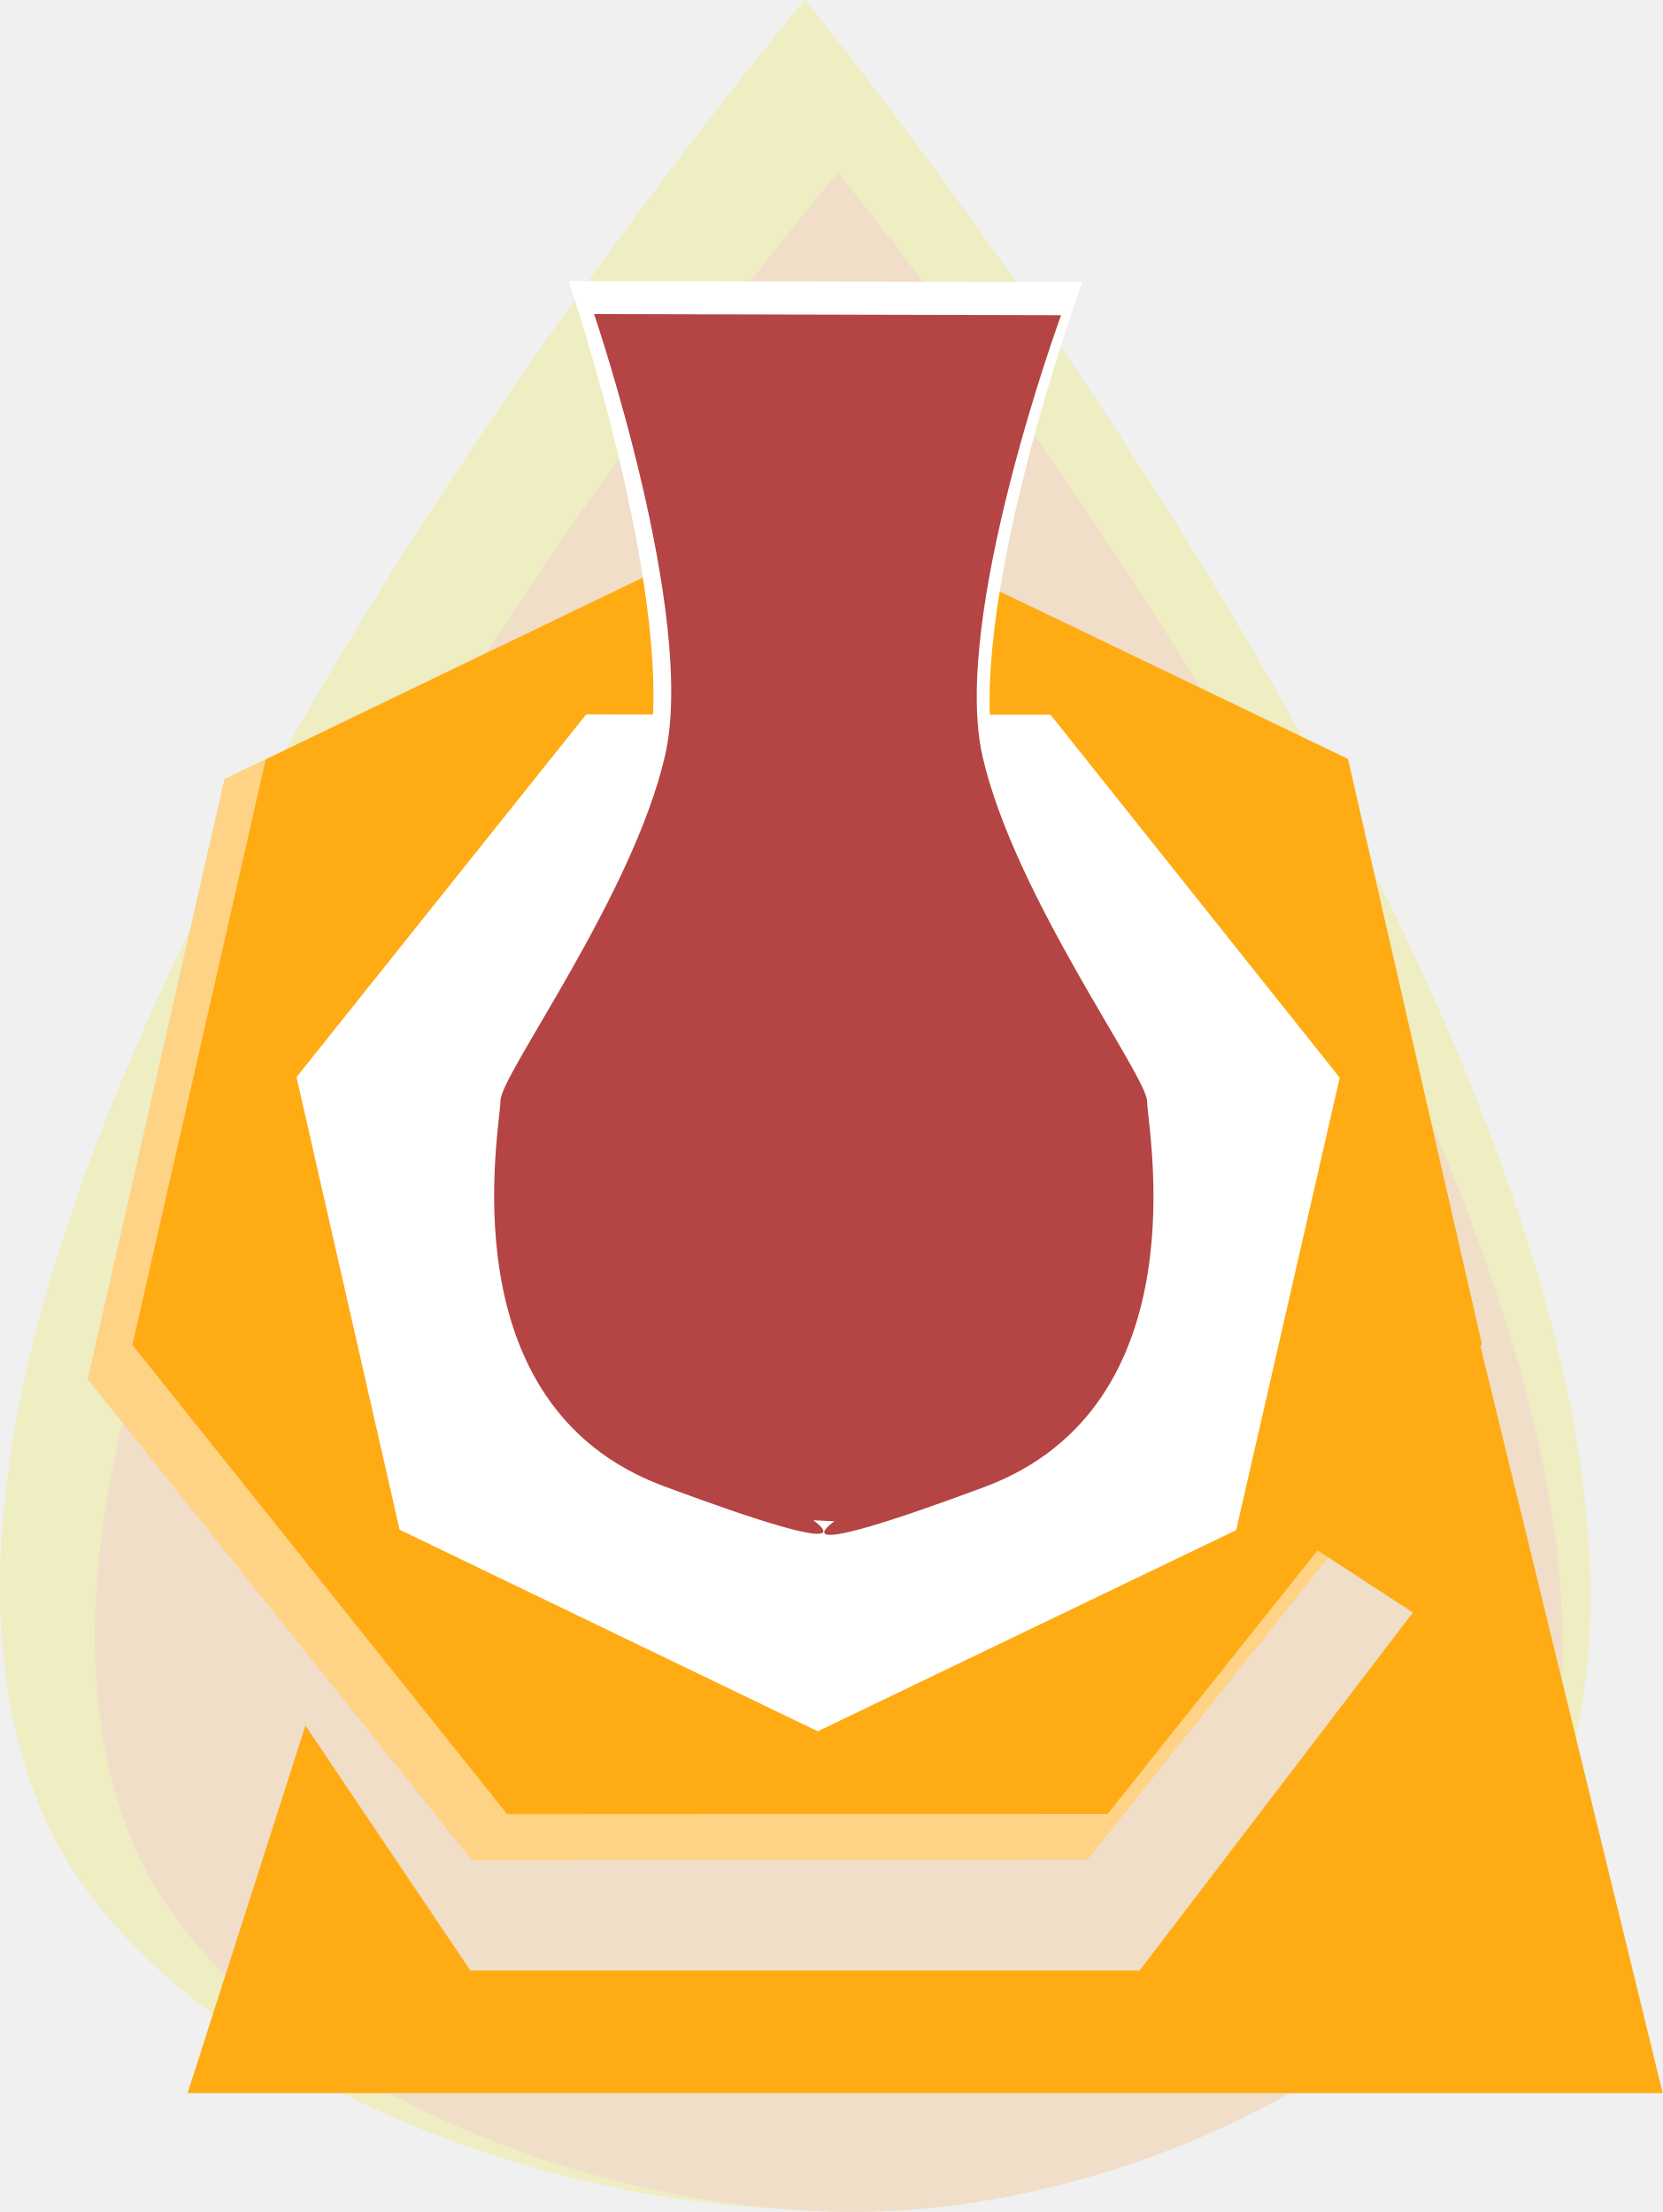
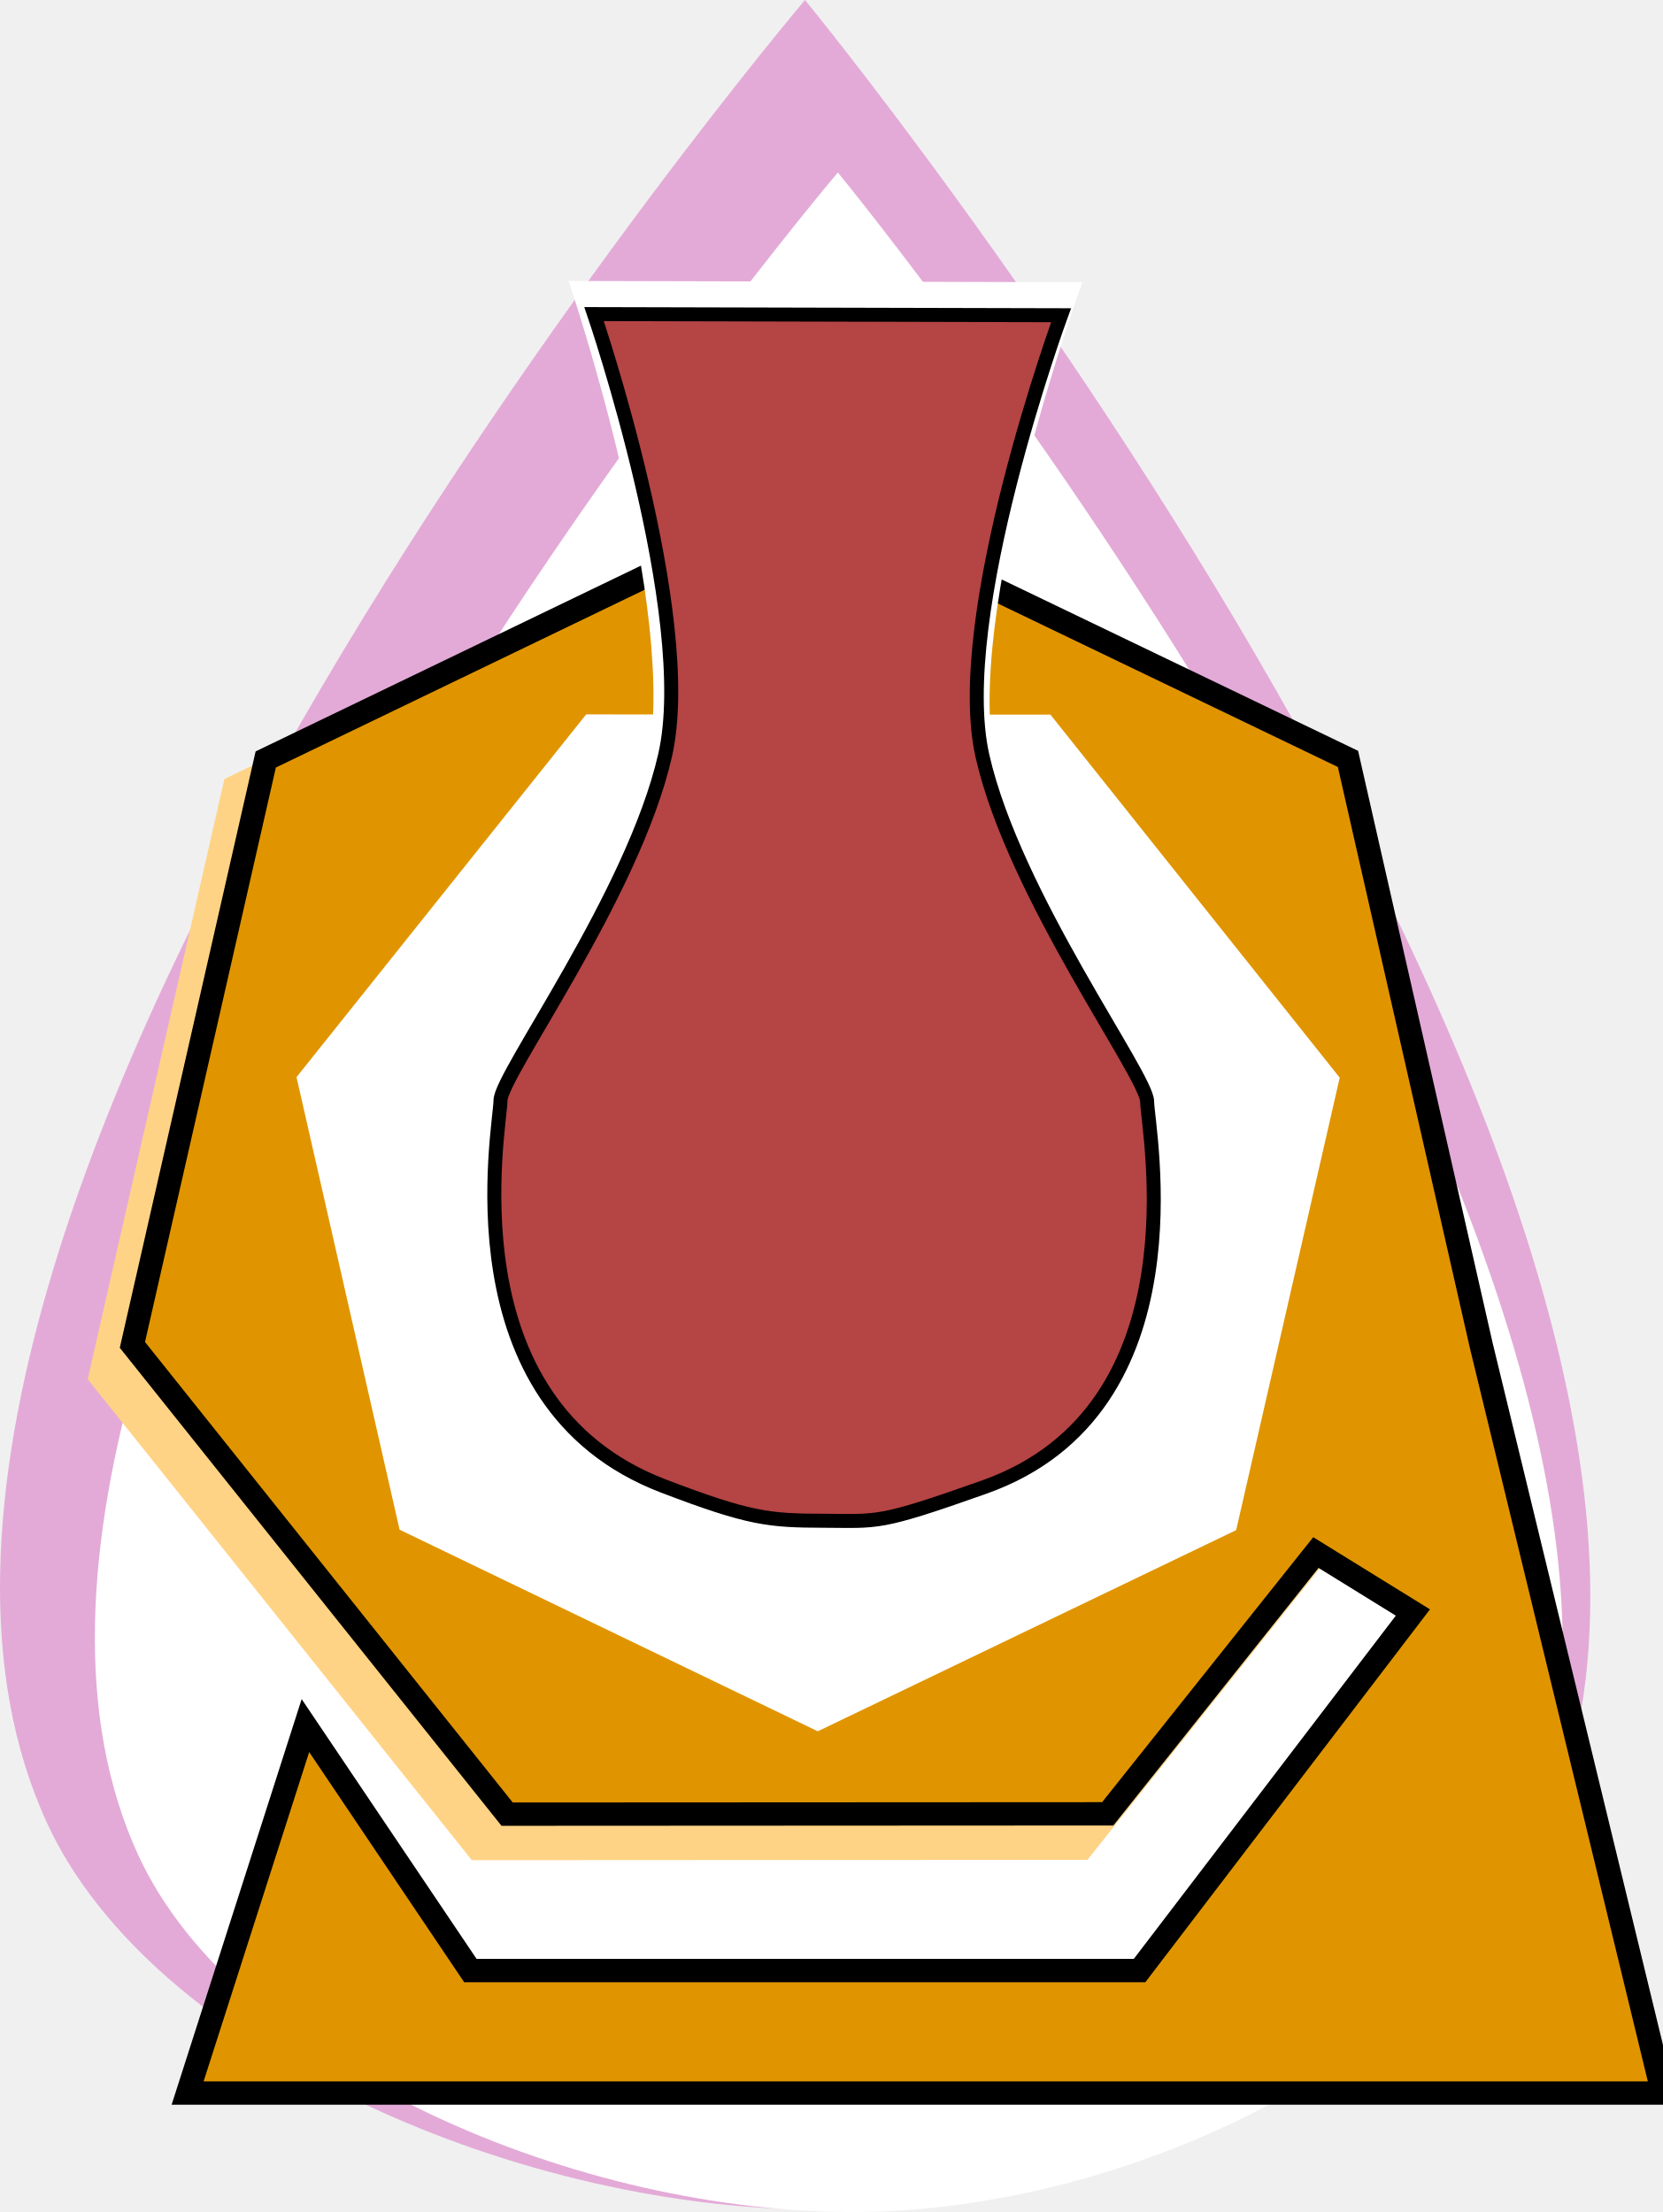
<svg xmlns="http://www.w3.org/2000/svg" width="100.582mm" height="133.851mm" viewBox="0 0 356.391 474.274" id="svg7194" version="1.1">
  <defs id="defs7196" />
  <g id="layer1" transform="translate(-118.3805,-16.69188)">
-     <path style="fill:#efedc2;fill-opacity:1;fill-rule:evenodd;stroke:none;stroke-width:1px;stroke-linecap:butt;stroke-linejoin:miter;stroke-opacity:1" d="m 128.486,407.621 c 22.547,48.923 102.077,83.68 168.221,82.833 61.37,-0.787 132.589,-35.226 152.812,-80.812 C 507.08,279.889 290.929,16.692 290.929,16.692 c 0,0 -221.841,262.043 -162.443,390.929 z" id="path8973" />
-     <path style="fill:#f1dec9;fill-opacity:1;fill-rule:evenodd;stroke:none;stroke-width:1px;stroke-linecap:butt;stroke-linejoin:miter;stroke-opacity:1" d="m 148.039,414.498 c 20.81,45.156 94.216,77.236 155.267,76.454 56.644,-0.726 122.378,-32.513 141.044,-74.589 C 497.477,296.603 297.972,53.675 297.972,53.675 c 0,0 -204.757,241.863 -149.933,360.824 z" id="path8973-8" />
+     <path style="fill:#d664bf;fill-opacity:0.5;fill-rule:evenodd;stroke:none;stroke-width:1px;stroke-linecap:butt;stroke-linejoin:miter;stroke-opacity:1" d="m 128.486,407.621 c 22.547,48.923 102.077,83.68 168.221,82.833 61.37,-0.787 132.589,-35.226 152.812,-80.812 C 507.08,279.889 290.929,16.692 290.929,16.692 c 0,0 -221.841,262.043 -162.443,390.929 z" id="path8973" />
+     <path style="fill:#ffffff;fill-opacity:1;fill-rule:evenodd;stroke:none;stroke-width:1px;stroke-linecap:butt;stroke-linejoin:miter;stroke-opacity:1" d="m 148.039,414.498 c 20.81,45.156 94.216,77.236 155.267,76.454 56.644,-0.726 122.378,-32.513 141.044,-74.589 C 497.477,296.603 297.972,53.675 297.972,53.675 c 0,0 -204.757,241.863 -149.933,360.824 z" id="path8973-8" />
    <path style="opacity:1;fill:#ffd385;fill-opacity:1;stroke:none;stroke-width:2.5;stroke-linejoin:miter;stroke-miterlimit:4;stroke-dasharray:none;stroke-dashoffset:0;stroke-opacity:1" id="path8190-7" d="m 386.888,386.672 -124.586,32.431 -103.033,-77.185 -3.895,-128.679 98.177,-83.275 126.319,24.837 59.341,114.246 z" transform="matrix(0.9921441,0.2577186,-0.2577186,0.9921441,67.27734,-67.88057)" />
-     <path style="opacity:1;fill:#ffab14;fill-opacity:1;stroke:none;stroke-width:2.5;stroke-linejoin:miter;stroke-miterlimit:4;stroke-dasharray:none;stroke-dashoffset:0;stroke-opacity:1" id="path8190" d="m 386.888,386.672 -124.586,32.431 -103.033,-77.185 -3.895,-128.679 98.177,-83.275 126.319,24.837 59.341,114.246 z" transform="matrix(0.9678792,0.2514156,-0.2514156,0.9678792,78.57121,-65.9258)" />
+     <path style="opacity:1;fill:#e09500;fill-opacity:1;stroke:#000000;stroke-width:5;stroke-linejoin:miter;stroke-miterlimit:4;stroke-dasharray:none;stroke-dashoffset:0;stroke-opacity:1" d="M 172.922,106.918 56.963,162.836 28.381,288.359 108.699,388.971 l 128.738,-0.066 44.626,-56.021 20.79,12.853 -58.59,76.771 -143.441,0 -35.355,-52.527 -25.254,78.791 316.178,0 L 317.49,288.414 288.939,162.717 Z" transform="translate(118.3805,16.69186)" id="path8190" />
    <path style="opacity:1;fill:#ffffff;fill-opacity:1;stroke:none;stroke-width:2.5;stroke-linejoin:miter;stroke-miterlimit:4;stroke-dasharray:none;stroke-dashoffset:0;stroke-opacity:1" id="path8190-3" d="m 386.888,386.672 -124.586,32.431 -103.033,-77.185 -3.895,-128.679 98.177,-83.275 126.319,24.837 59.341,114.246 z" transform="matrix(0.7481858,-0.1943482,-0.1943482,-0.7481858,129.2267,534.4113)" />
-     <path style="fill:#ffab14;fill-opacity:1;fill-rule:evenodd;stroke:none;stroke-width:1px;stroke-linecap:butt;stroke-linejoin:miter;stroke-opacity:1" d="m 183.848,386.672 35.355,52.528 143.442,0 58.589,-76.772 -23.234,-15.152 36.365,-47.477 40.406,165.665 -316.178,0 z" id="path8222" />
    <path style="fill:#ffffff;fill-opacity:1;fill-rule:evenodd;stroke:none;stroke-width:1px;stroke-linecap:butt;stroke-linejoin:miter;stroke-opacity:1" d="m 296.932,361.668 c 0,0 -16.162,11.113 35.355,-8.08 51.518,-19.193 38.385,-84.853 38.385,-90.914 0,-6.061 -31.313,-48.488 -38.818,-81.447 C 324.349,148.267 350.379,77.201 350.379,77.201 L 240.259,76.934 c 0,0 24.256,71.083 16.753,104.043 -7.504,32.959 -38.819,75.386 -38.819,81.447 0,6.061 -13.133,71.719 38.385,90.912 51.518,19.193 35.355,8.082 35.355,8.082" id="path8224" />
-     <path style="fill:#b54444;fill-opacity:1;fill-rule:evenodd;stroke:none;stroke-width:1px;stroke-linecap:butt;stroke-linejoin:miter;stroke-opacity:1" d="m 297.236,342.872 c 0,0 -14.692,10.102 32.139,-7.345 46.832,-17.447 34.893,-77.135 34.893,-82.644 0,-5.51 -28.465,-44.077 -35.287,-74.039 -6.822,-29.961 16.84,-94.563 16.84,-94.563 L 245.719,84.038 c 0,0 22.05,64.617 15.229,94.579 -6.821,29.961 -35.288,68.529 -35.288,74.039 0,5.51 -11.938,65.196 34.893,82.643 46.832,17.447 32.139,7.347 32.139,7.347" id="path8224-3" />
+     <path style="fill:#b54444;fill-opacity:1;fill-rule:evenodd;stroke:#000000;stroke-width:3;stroke-linecap:butt;stroke-linejoin:miter;stroke-opacity:1;stroke-miterlimit:4;stroke-dasharray:none" d="m 329.376,335.527 c 47.1,-16.71 34.893,-77.135 34.893,-82.644 0,-5.51 -28.465,-44.077 -35.287,-74.039 -6.822,-29.961 16.84,-94.563 16.84,-94.563 L 245.719,84.038 c 0,0 22.05,64.617 15.229,94.579 -6.821,29.961 -35.288,68.529 -35.288,74.039 0,5.51 -11.786,64.791 34.893,82.643 18.547,7.093 22.674,7.423 34.411,7.46 11.721,0.037 11.571,0.872 34.411,-7.231 z" id="path8224-3" />
  </g>
</svg>
